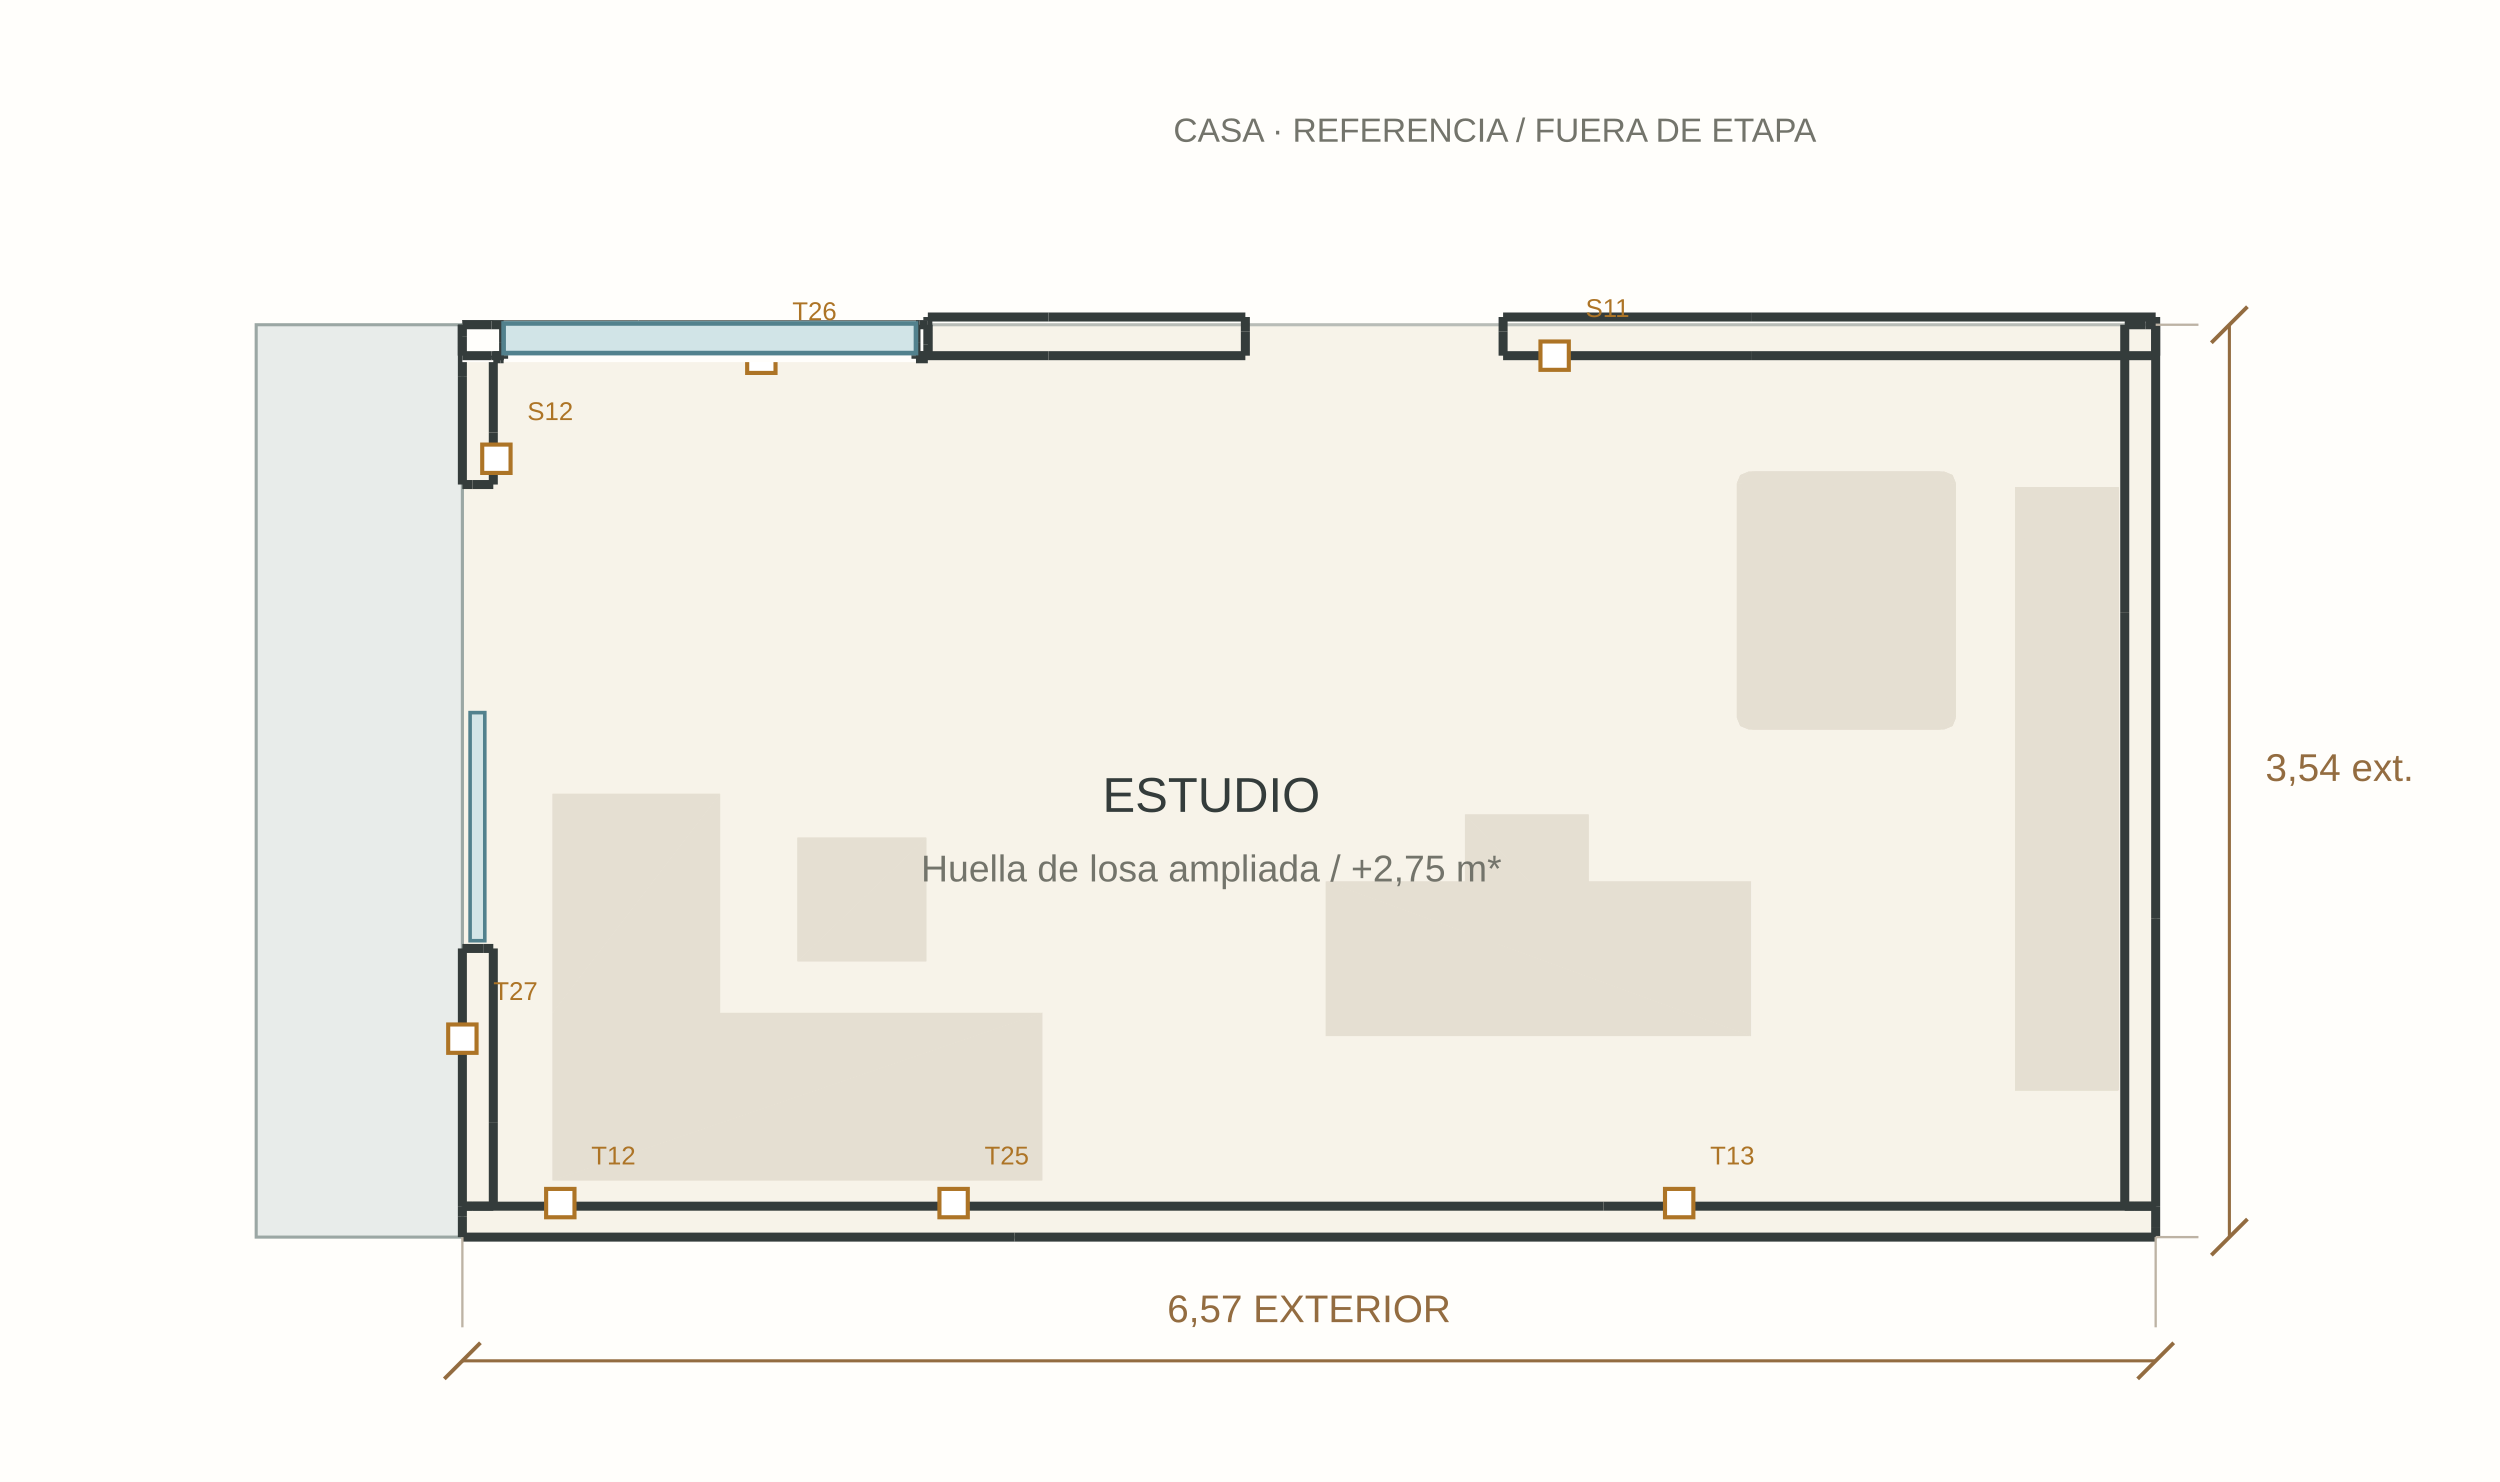
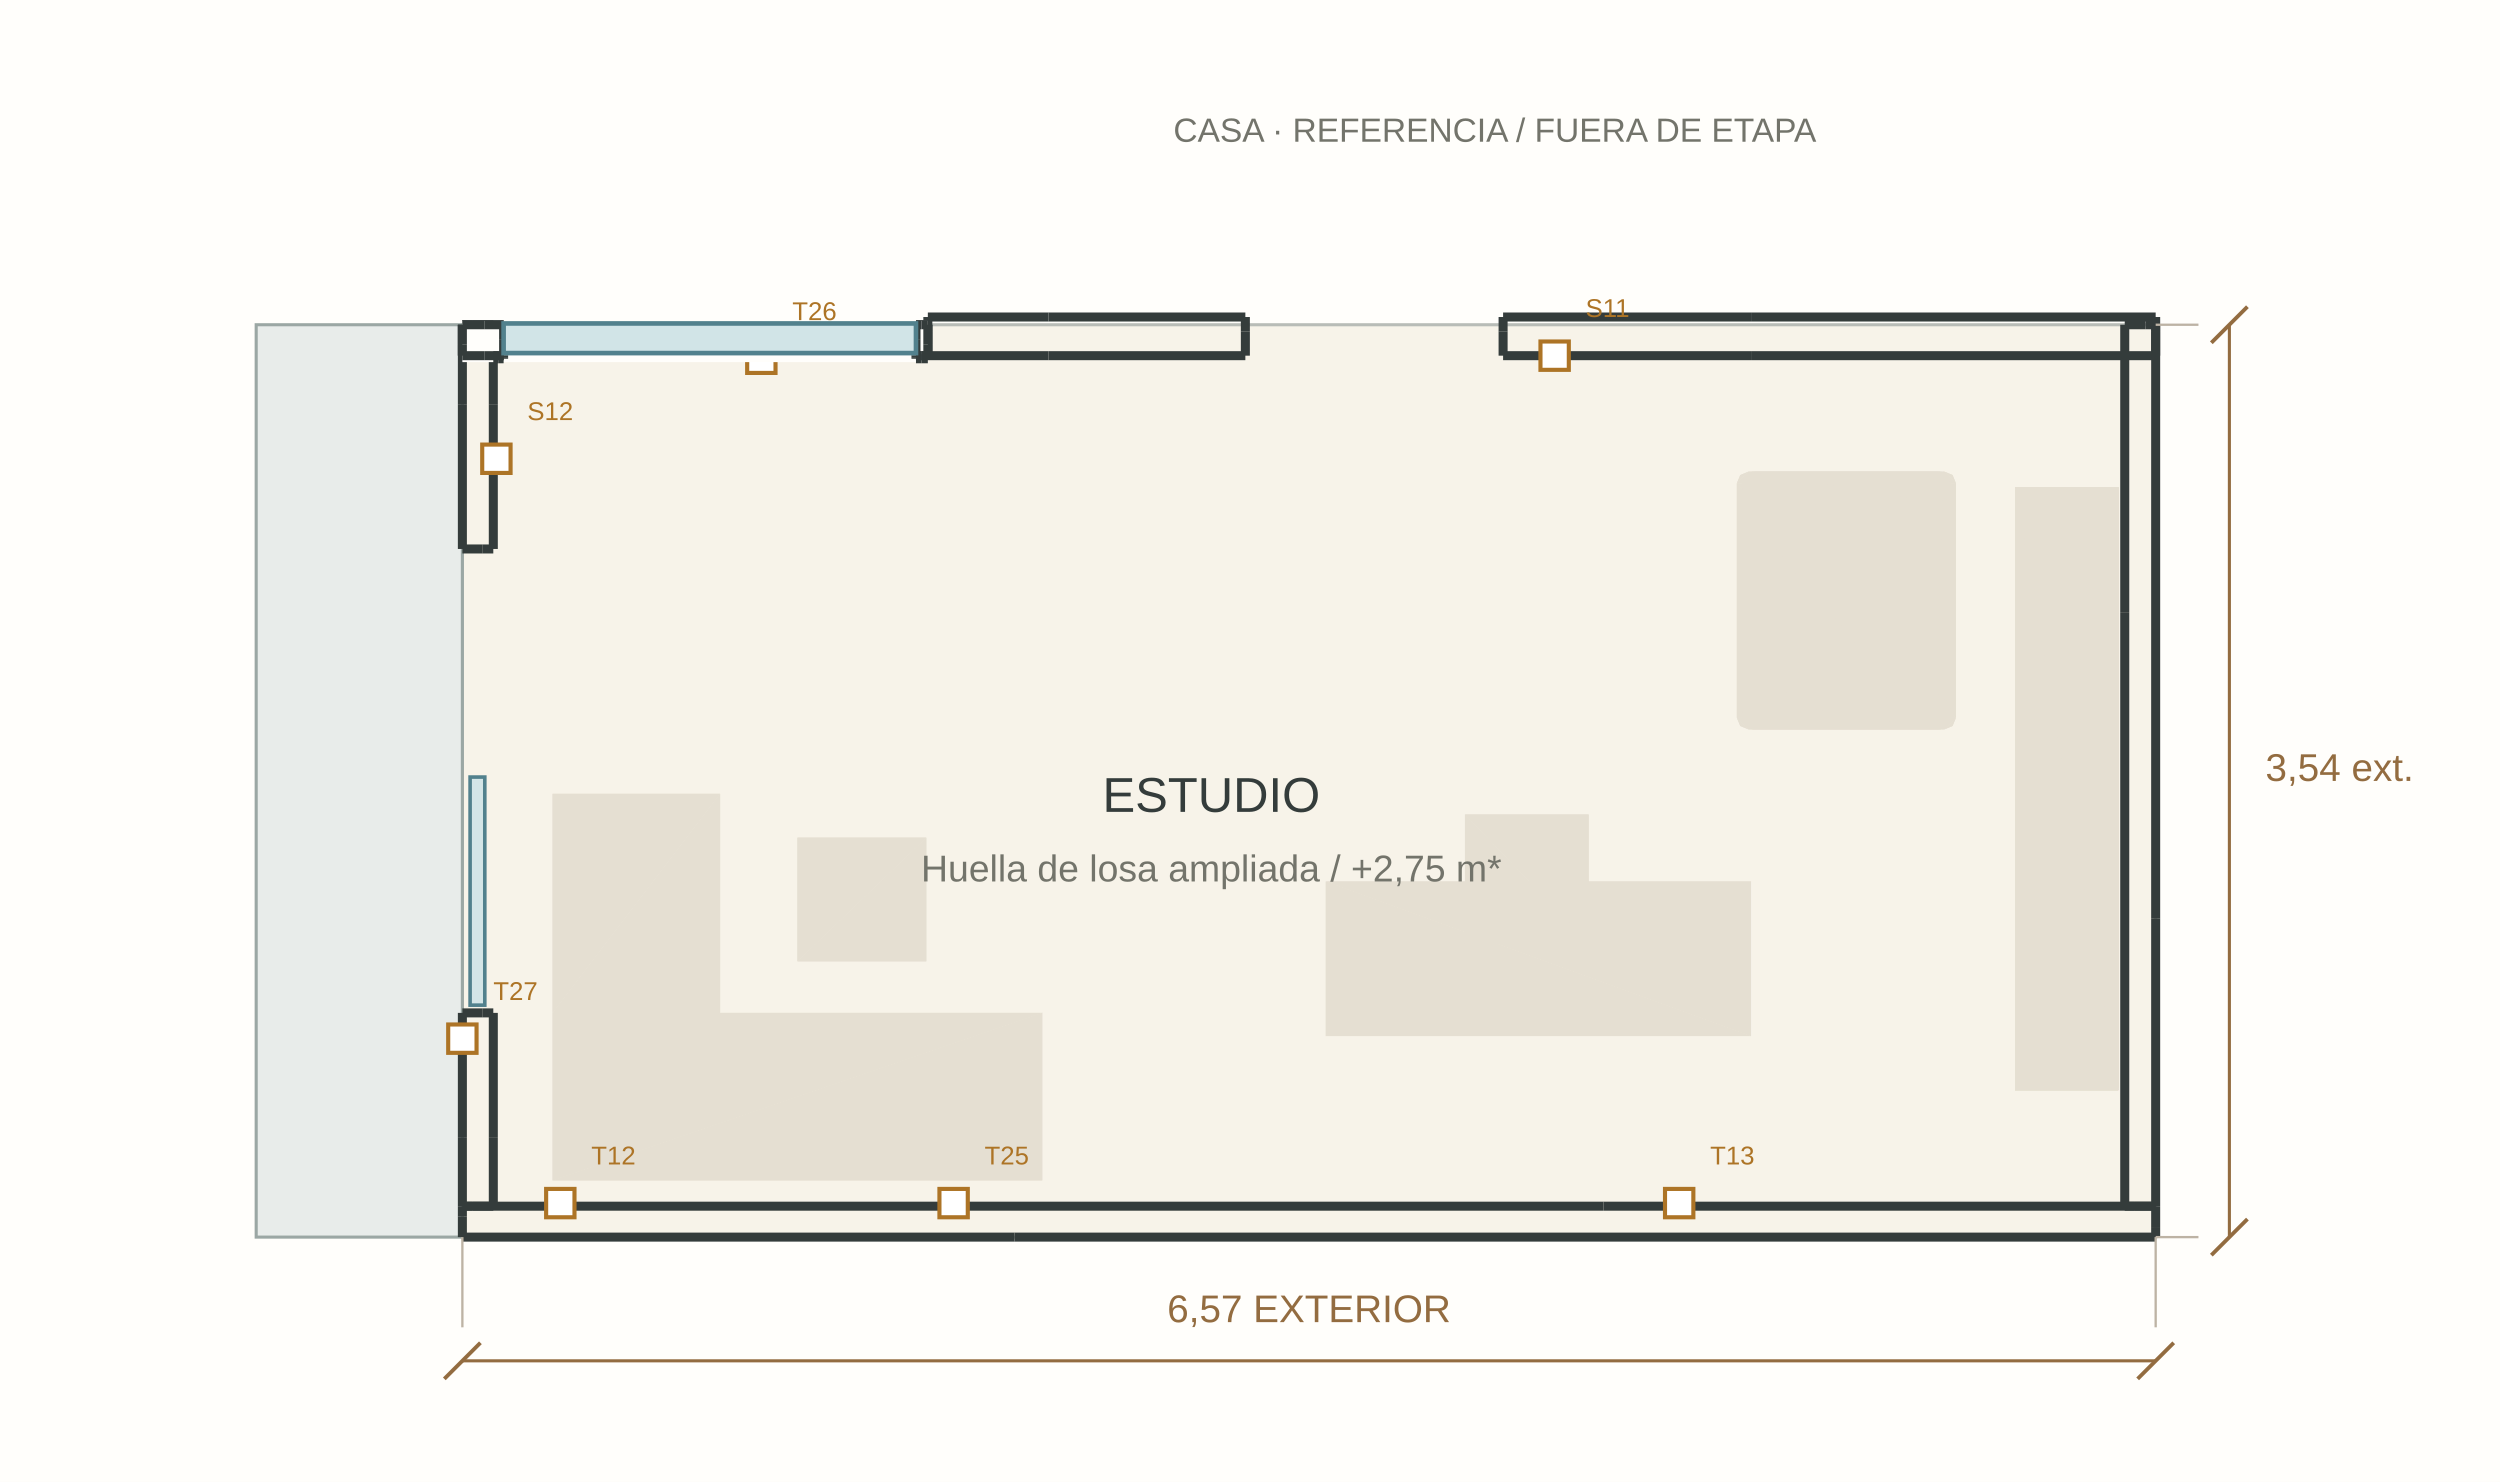
<svg xmlns="http://www.w3.org/2000/svg" viewBox="0 0 776.0 460.0" role="img" aria-label="Estudio y balcón · Tomacorrientes y equipos">
  <rect width="100%" height="100%" fill="#fffefb" />
  <polygon points="143.52,384.0 669.12,384.0 669.12,100.8 143.52,100.8" fill="#f7f3e9" stroke="#b8bcb7" stroke-width="0.96" />
  <polygon points="79.52,384.0 143.52,384.0 143.52,100.8 79.52,100.8" fill="#e8ecea" stroke="#9ba7a4" stroke-width="0.96" />
  <polyline points="288.0,110.4 288.0,102.96" fill="none" stroke="#343c3b" stroke-width="2.8" />
  <polyline points="288.0,102.96 288.0,98.4" fill="none" stroke="#343c3b" stroke-width="2.8" />
  <polyline points="386.56,110.4 325.453,110.4" fill="none" stroke="#343c3b" stroke-width="2.8" />
  <polyline points="325.453,110.4 288.0,110.4" fill="none" stroke="#343c3b" stroke-width="2.8" />
  <polyline points="386.56,98.4 325.453,98.4" fill="none" stroke="#343c3b" stroke-width="2.8" />
  <polyline points="325.453,98.4 288.0,98.4" fill="none" stroke="#343c3b" stroke-width="2.8" />
  <polyline points="386.56,110.4 386.56,102.96" fill="none" stroke="#343c3b" stroke-width="2.8" />
  <polyline points="386.56,102.96 386.56,98.4" fill="none" stroke="#343c3b" stroke-width="2.8" />
  <polyline points="669.12,110.4 543.533,110.4" fill="none" stroke="#343c3b" stroke-width="2.8" />
  <polyline points="543.533,110.4 466.56,110.4" fill="none" stroke="#343c3b" stroke-width="2.8" />
  <polyline points="669.12,110.4 669.12,102.96" fill="none" stroke="#343c3b" stroke-width="2.8" />
  <polyline points="669.12,102.96 669.12,98.4" fill="none" stroke="#343c3b" stroke-width="2.8" />
  <polyline points="466.56,110.4 466.56,102.96" fill="none" stroke="#343c3b" stroke-width="2.8" />
  <polyline points="466.56,102.96 466.56,98.4" fill="none" stroke="#343c3b" stroke-width="2.8" />
  <polyline points="669.12,98.4 543.533,98.4" fill="none" stroke="#343c3b" stroke-width="2.8" />
  <polyline points="543.533,98.4 466.56,98.4" fill="none" stroke="#343c3b" stroke-width="2.8" />
  <polyline points="669.12,384.0 314.911,384.0" fill="none" stroke="#343c3b" stroke-width="2.8" />
  <polyline points="314.911,384.0 143.52,384.0" fill="none" stroke="#343c3b" stroke-width="2.8" />
  <polyline points="669.12,374.4 669.12,380.87" fill="none" stroke="#343c3b" stroke-width="2.8" />
  <polyline points="669.12,380.87 669.12,384.0" fill="none" stroke="#343c3b" stroke-width="2.8" />
  <polyline points="143.52,374.4 497.729,374.4" fill="none" stroke="#343c3b" stroke-width="2.8" />
  <polyline points="497.729,374.4 669.12,374.4" fill="none" stroke="#343c3b" stroke-width="2.8" />
  <polyline points="143.52,384.0 143.52,377.53" fill="none" stroke="#343c3b" stroke-width="2.8" />
  <polyline points="143.52,377.53 143.52,374.4" fill="none" stroke="#343c3b" stroke-width="2.8" />
  <polyline points="669.12,374.4 662.65,374.4" fill="none" stroke="#343c3b" stroke-width="2.8" />
  <polyline points="662.65,374.4 659.52,374.4" fill="none" stroke="#343c3b" stroke-width="2.8" />
  <polyline points="669.12,100.8 669.12,285.183" fill="none" stroke="#343c3b" stroke-width="2.8" />
  <polyline points="669.12,285.183 669.12,374.4" fill="none" stroke="#343c3b" stroke-width="2.8" />
  <polyline points="659.52,100.8 665.99,100.8" fill="none" stroke="#343c3b" stroke-width="2.8" />
  <polyline points="665.99,100.8 669.12,100.8" fill="none" stroke="#343c3b" stroke-width="2.8" />
  <polyline points="659.52,374.4 659.52,190.017" fill="none" stroke="#343c3b" stroke-width="2.8" />
  <polyline points="659.52,190.017 659.52,100.8" fill="none" stroke="#343c3b" stroke-width="2.8" />
+   <polyline points="143.52,170.4 143.52,125.657" fill="none" stroke="#343c3b" stroke-width="2.8" />
+   <polyline points="143.52,125.657 143.52,100.8" fill="none" stroke="#343c3b" stroke-width="2.8" />
+   <polyline points="143.52,352.971 143.52,314.4" fill="none" stroke="#343c3b" stroke-width="2.8" />
+   <polyline points="143.52,374.4 143.52,352.971" fill="none" stroke="#343c3b" stroke-width="2.8" />
+   <polyline points="153.12,100.8 146.65,100.8" fill="none" stroke="#343c3b" stroke-width="2.8" />
+   <polyline points="146.65,100.8 143.52,100.8" fill="none" stroke="#343c3b" stroke-width="2.8" />
+   <polyline points="149.691,170.4 143.52,170.4" fill="none" stroke="#343c3b" stroke-width="2.8" />
+   <polyline points="153.12,170.4 149.691,170.4" fill="none" stroke="#343c3b" stroke-width="2.8" />
+   <polyline points="149.691,314.4 143.52,314.4" fill="none" stroke="#343c3b" stroke-width="2.8" />
+   <polyline points="153.12,314.4 149.691,314.4" fill="none" stroke="#343c3b" stroke-width="2.8" />
  <polyline points="153.12,374.4 146.65,374.4" fill="none" stroke="#343c3b" stroke-width="2.8" />
  <polyline points="146.65,374.4 143.52,374.4" fill="none" stroke="#343c3b" stroke-width="2.8" />
-   <polyline points="153.12,294.4 153.12,348.313" fill="none" stroke="#343c3b" stroke-width="2.8" />
-   <polyline points="153.12,348.313 153.12,374.4" fill="none" stroke="#343c3b" stroke-width="2.8" />
-   <polyline points="143.52,294.4 149.99,294.4" fill="none" stroke="#343c3b" stroke-width="2.8" />
-   <polyline points="149.99,294.4 153.12,294.4" fill="none" stroke="#343c3b" stroke-width="2.8" />
-   <polyline points="143.52,374.4 143.52,320.487" fill="none" stroke="#343c3b" stroke-width="2.8" />
-   <polyline points="143.52,320.487 143.52,294.4" fill="none" stroke="#343c3b" stroke-width="2.8" />
-   <polyline points="153.12,150.4 146.65,150.4" fill="none" stroke="#343c3b" stroke-width="2.8" />
-   <polyline points="146.65,150.4 143.52,150.4" fill="none" stroke="#343c3b" stroke-width="2.8" />
-   <polyline points="153.12,100.8 153.12,134.226" fill="none" stroke="#343c3b" stroke-width="2.8" />
-   <polyline points="153.12,134.226 153.12,150.4" fill="none" stroke="#343c3b" stroke-width="2.8" />
-   <polyline points="143.52,100.8 149.99,100.8" fill="none" stroke="#343c3b" stroke-width="2.8" />
-   <polyline points="149.99,100.8 153.12,100.8" fill="none" stroke="#343c3b" stroke-width="2.8" />
-   <polyline points="143.52,150.4 143.52,116.974" fill="none" stroke="#343c3b" stroke-width="2.8" />
-   <polyline points="143.52,116.974 143.52,100.8" fill="none" stroke="#343c3b" stroke-width="2.8" />
+   <polyline points="153.12,170.4 153.12,125.657" fill="none" stroke="#343c3b" stroke-width="2.8" />
+   <polyline points="153.12,125.657 153.12,100.8" fill="none" stroke="#343c3b" stroke-width="2.8" />
+   <polyline points="153.12,352.971 153.12,314.4" fill="none" stroke="#343c3b" stroke-width="2.8" />
+   <polyline points="153.12,374.4 153.12,352.971" fill="none" stroke="#343c3b" stroke-width="2.8" />
+   <polyline points="143.52,110.4 143.52,103.93" fill="none" stroke="#343c3b" stroke-width="2.8" />
+   <polyline points="143.52,103.93 143.52,100.8" fill="none" stroke="#343c3b" stroke-width="2.8" />
+   <polyline points="155.92,110.4 156.32,110.4" fill="none" stroke="#343c3b" stroke-width="2.8" />
+   <polyline points="155.92,110.4 143.52,110.4" fill="none" stroke="#343c3b" stroke-width="2.8" />
+   <polyline points="288.0,110.4 284.435,110.4" fill="none" stroke="#343c3b" stroke-width="2.8" />
+   <polyline points="284.435,110.4 284.32,110.4" fill="none" stroke="#343c3b" stroke-width="2.8" />
+   <polyline points="156.32,100.8 155.92,100.8" fill="none" stroke="#343c3b" stroke-width="2.8" />
+   <polyline points="155.92,100.8 143.52,100.8" fill="none" stroke="#343c3b" stroke-width="2.8" />
+   <polyline points="288.0,100.8 284.435,100.8" fill="none" stroke="#343c3b" stroke-width="2.8" />
+   <polyline points="284.435,100.8 284.32,100.8" fill="none" stroke="#343c3b" stroke-width="2.8" />
  <polyline points="288.0,110.4 288.0,103.93" fill="none" stroke="#343c3b" stroke-width="2.8" />
  <polyline points="288.0,103.93 288.0,100.8" fill="none" stroke="#343c3b" stroke-width="2.8" />
-   <polyline points="152.247,110.4 143.52,110.4" fill="none" stroke="#343c3b" stroke-width="2.8" />
-   <polyline points="285.491,110.4 198.218,110.4" fill="none" stroke="#343c3b" stroke-width="2.8" />
-   <polyline points="198.218,110.4 152.247,110.4" fill="none" stroke="#343c3b" stroke-width="2.8" />
-   <polyline points="288.0,110.4 286.585,110.4" fill="none" stroke="#343c3b" stroke-width="2.8" />
-   <polyline points="286.585,110.4 285.491,110.4" fill="none" stroke="#343c3b" stroke-width="2.8" />
-   <polyline points="143.52,110.4 143.52,107.27" fill="none" stroke="#343c3b" stroke-width="2.8" />
-   <polyline points="143.52,107.27 143.52,100.8" fill="none" stroke="#343c3b" stroke-width="2.8" />
-   <polyline points="152.247,100.8 198.218,100.8" fill="none" stroke="#343c3b" stroke-width="2.8" />
-   <polyline points="152.247,100.8 143.52,100.8" fill="none" stroke="#343c3b" stroke-width="2.8" />
-   <polyline points="285.491,100.8 198.218,100.8" fill="none" stroke="#343c3b" stroke-width="2.8" />
-   <polyline points="288.0,100.8 285.491,100.8" fill="none" stroke="#343c3b" stroke-width="2.8" />
+   <polyline points="284.32,110.057 284.32,100.8" fill="none" stroke="#343c3b" stroke-width="2.8" />
+   <polyline points="284.32,110.4 284.32,110.057" fill="none" stroke="#343c3b" stroke-width="2.8" />
+   <polyline points="156.32,110.057 156.32,100.8" fill="none" stroke="#343c3b" stroke-width="2.8" />
+   <polyline points="156.32,110.4 156.32,110.057" fill="none" stroke="#343c3b" stroke-width="2.8" />
  <polygon points="171.52,366.4 323.52,314.4 323.52,366.4" fill="#e5dfd2" stroke="none" stroke-width="0.64" data-plan-furniture="true" />
  <polygon points="171.52,366.4 171.52,314.4 323.52,314.4" fill="#e5dfd2" stroke="none" stroke-width="0.64" data-plan-furniture="true" />
  <polygon points="171.52,366.4 323.52,366.4 323.52,314.4" fill="#e5dfd2" stroke="none" stroke-width="0.64" data-plan-furniture="true" />
  <polygon points="171.52,366.4 323.52,314.4 171.52,314.4" fill="#e5dfd2" stroke="none" stroke-width="0.64" data-plan-furniture="true" />
  <polygon points="171.52,314.4 223.52,246.4 223.52,314.4" fill="#e5dfd2" stroke="none" stroke-width="0.64" data-plan-furniture="true" />
  <polygon points="171.52,314.4 171.52,246.4 223.52,246.4" fill="#e5dfd2" stroke="none" stroke-width="0.64" data-plan-furniture="true" />
  <polygon points="171.52,314.4 223.52,314.4 223.52,246.4" fill="#e5dfd2" stroke="none" stroke-width="0.64" data-plan-furniture="true" />
  <polygon points="171.52,314.4 223.52,246.4 171.52,246.4" fill="#e5dfd2" stroke="none" stroke-width="0.64" data-plan-furniture="true" />
  <polygon points="411.52,273.6 543.52,321.6 411.52,321.6" fill="#e5dfd2" stroke="none" stroke-width="0.64" data-plan-furniture="true" />
  <polygon points="411.52,273.6 543.52,273.6 543.52,321.6" fill="#e5dfd2" stroke="none" stroke-width="0.64" data-plan-furniture="true" />
  <polygon points="411.52,273.6 411.52,321.6 543.52,321.6" fill="#e5dfd2" stroke="none" stroke-width="0.64" data-plan-furniture="true" />
  <polygon points="411.52,273.6 543.52,321.6 543.52,273.6" fill="#e5dfd2" stroke="none" stroke-width="0.64" data-plan-furniture="true" />
  <polygon points="542.728,146.392 539.12,150.0 540.176,147.456" fill="#e5dfd2" stroke="none" stroke-width="0.64" data-plan-furniture="true" />
  <polygon points="542.728,146.392 603.528,146.392 539.12,150.0" fill="#e5dfd2" stroke="none" stroke-width="0.64" data-plan-furniture="true" />
  <polygon points="606.072,147.448 607.128,150.0 603.528,146.392" fill="#e5dfd2" stroke="none" stroke-width="0.64" data-plan-furniture="true" />
  <polygon points="603.528,146.392 607.128,150.0 539.12,150.0" fill="#e5dfd2" stroke="none" stroke-width="0.64" data-plan-furniture="true" />
  <polygon points="539.12,222.8 542.728,226.408 540.176,225.352" fill="#e5dfd2" stroke="none" stroke-width="0.64" data-plan-furniture="true" />
  <polygon points="539.12,150.0 607.128,222.8 539.12,222.8" fill="#e5dfd2" stroke="none" stroke-width="0.64" data-plan-furniture="true" />
  <polygon points="607.128,150.0 607.128,222.8 539.12,150.0" fill="#e5dfd2" stroke="none" stroke-width="0.64" data-plan-furniture="true" />
  <polygon points="539.12,222.8 603.528,226.408 542.728,226.408" fill="#e5dfd2" stroke="none" stroke-width="0.64" data-plan-furniture="true" />
  <polygon points="607.128,222.8 603.528,226.408 539.12,222.8" fill="#e5dfd2" stroke="none" stroke-width="0.64" data-plan-furniture="true" />
  <polygon points="607.128,222.8 606.072,225.344 603.528,226.408" fill="#e5dfd2" stroke="none" stroke-width="0.64" data-plan-furniture="true" />
  <polygon points="539.12,150.0 542.728,146.392 540.176,147.456" fill="#e5dfd2" stroke="none" stroke-width="0.64" data-plan-furniture="true" />
  <polygon points="603.528,146.392 542.728,146.392 539.12,150.0" fill="#e5dfd2" stroke="none" stroke-width="0.64" data-plan-furniture="true" />
  <polygon points="607.128,150.0 606.072,147.448 603.528,146.392" fill="#e5dfd2" stroke="none" stroke-width="0.64" data-plan-furniture="true" />
  <polygon points="607.128,150.0 603.528,146.392 539.12,150.0" fill="#e5dfd2" stroke="none" stroke-width="0.64" data-plan-furniture="true" />
  <polygon points="542.728,226.408 539.12,222.8 540.176,225.352" fill="#e5dfd2" stroke="none" stroke-width="0.64" data-plan-furniture="true" />
  <polygon points="607.128,222.8 539.12,150.0 539.12,222.8" fill="#e5dfd2" stroke="none" stroke-width="0.64" data-plan-furniture="true" />
  <polygon points="607.128,222.8 607.128,150.0 539.12,150.0" fill="#e5dfd2" stroke="none" stroke-width="0.64" data-plan-furniture="true" />
  <polygon points="603.528,226.408 539.12,222.8 542.728,226.408" fill="#e5dfd2" stroke="none" stroke-width="0.64" data-plan-furniture="true" />
  <polygon points="603.528,226.408 607.128,222.8 539.12,222.8" fill="#e5dfd2" stroke="none" stroke-width="0.64" data-plan-furniture="true" />
  <polygon points="606.072,225.344 607.128,222.8 603.528,226.408" fill="#e5dfd2" stroke="none" stroke-width="0.64" data-plan-furniture="true" />
  <polygon points="542.184,156.264 544.72,155.2 541.128,158.8" fill="#e5dfd2" stroke="none" stroke-width="0.64" data-plan-furniture="true" />
  <polygon points="587.264,156.248 588.328,158.8 584.728,155.2" fill="#e5dfd2" stroke="none" stroke-width="0.64" data-plan-furniture="true" />
  <polygon points="584.728,155.2 588.328,158.8 544.72,155.2" fill="#e5dfd2" stroke="none" stroke-width="0.64" data-plan-furniture="true" />
  <polygon points="544.72,155.2 588.328,158.8 541.128,158.8" fill="#e5dfd2" stroke="none" stroke-width="0.64" data-plan-furniture="true" />
  <polygon points="541.128,214.0 544.72,217.6 542.184,216.536" fill="#e5dfd2" stroke="none" stroke-width="0.64" data-plan-furniture="true" />
  <polygon points="541.128,158.8 588.328,214.0 541.128,214.0" fill="#e5dfd2" stroke="none" stroke-width="0.64" data-plan-furniture="true" />
  <polygon points="588.328,158.8 588.328,214.0 541.128,158.8" fill="#e5dfd2" stroke="none" stroke-width="0.64" data-plan-furniture="true" />
  <polygon points="541.128,214.0 584.728,217.6 544.72,217.6" fill="#e5dfd2" stroke="none" stroke-width="0.64" data-plan-furniture="true" />
  <polygon points="588.328,214.0 584.728,217.6 541.128,214.0" fill="#e5dfd2" stroke="none" stroke-width="0.64" data-plan-furniture="true" />
  <polygon points="588.328,214.0 587.272,216.544 584.728,217.6" fill="#e5dfd2" stroke="none" stroke-width="0.64" data-plan-furniture="true" />
  <polygon points="544.72,155.2 542.184,156.264 541.128,158.8" fill="#e5dfd2" stroke="none" stroke-width="0.64" data-plan-furniture="true" />
  <polygon points="588.328,158.8 587.264,156.248 584.728,155.2" fill="#e5dfd2" stroke="none" stroke-width="0.64" data-plan-furniture="true" />
  <polygon points="588.328,158.8 584.728,155.2 544.72,155.2" fill="#e5dfd2" stroke="none" stroke-width="0.64" data-plan-furniture="true" />
  <polygon points="588.328,158.8 544.72,155.2 541.128,158.8" fill="#e5dfd2" stroke="none" stroke-width="0.64" data-plan-furniture="true" />
  <polygon points="544.72,217.6 541.128,214.0 542.184,216.536" fill="#e5dfd2" stroke="none" stroke-width="0.64" data-plan-furniture="true" />
  <polygon points="588.328,214.0 541.128,158.8 541.128,214.0" fill="#e5dfd2" stroke="none" stroke-width="0.64" data-plan-furniture="true" />
  <polygon points="588.328,214.0 588.328,158.8 541.128,158.8" fill="#e5dfd2" stroke="none" stroke-width="0.64" data-plan-furniture="true" />
  <polygon points="584.728,217.6 541.128,214.0 544.72,217.6" fill="#e5dfd2" stroke="none" stroke-width="0.64" data-plan-furniture="true" />
  <polygon points="584.728,217.6 588.328,214.0 541.128,214.0" fill="#e5dfd2" stroke="none" stroke-width="0.64" data-plan-furniture="true" />
  <polygon points="587.272,216.544 588.328,214.0 584.728,217.6" fill="#e5dfd2" stroke="none" stroke-width="0.64" data-plan-furniture="true" />
  <polygon points="588.184,155.456 590.72,154.408 587.128,158.0" fill="#e5dfd2" stroke="none" stroke-width="0.64" data-plan-furniture="true" />
  <polygon points="590.72,154.408 601.92,154.4 587.128,158.0" fill="#e5dfd2" stroke="none" stroke-width="0.64" data-plan-furniture="true" />
  <polygon points="604.472,155.448 605.528,158.0 601.92,154.4" fill="#e5dfd2" stroke="none" stroke-width="0.64" data-plan-furniture="true" />
  <polygon points="601.92,154.4 605.528,158.0 587.128,158.0" fill="#e5dfd2" stroke="none" stroke-width="0.64" data-plan-furniture="true" />
  <polygon points="605.528,158.0 587.128,214.8 587.128,158.0" fill="#e5dfd2" stroke="none" stroke-width="0.64" data-plan-furniture="true" />
  <polygon points="587.128,214.8 590.72,218.4 588.184,217.344" fill="#e5dfd2" stroke="none" stroke-width="0.64" data-plan-furniture="true" />
  <polygon points="590.72,218.4 605.528,214.8 601.92,218.392" fill="#e5dfd2" stroke="none" stroke-width="0.64" data-plan-furniture="true" />
  <polygon points="605.528,158.0 605.528,214.8 587.128,214.8" fill="#e5dfd2" stroke="none" stroke-width="0.64" data-plan-furniture="true" />
  <polygon points="587.128,214.8 605.528,214.8 590.72,218.4" fill="#e5dfd2" stroke="none" stroke-width="0.64" data-plan-furniture="true" />
  <polygon points="605.528,214.8 604.472,217.352 601.92,218.392" fill="#e5dfd2" stroke="none" stroke-width="0.64" data-plan-furniture="true" />
  <polygon points="590.72,154.408 588.184,155.456 587.128,158.0" fill="#e5dfd2" stroke="none" stroke-width="0.64" data-plan-furniture="true" />
  <polygon points="601.92,154.4 590.72,154.408 587.128,158.0" fill="#e5dfd2" stroke="none" stroke-width="0.64" data-plan-furniture="true" />
  <polygon points="605.528,158.0 604.472,155.448 601.92,154.4" fill="#e5dfd2" stroke="none" stroke-width="0.64" data-plan-furniture="true" />
  <polygon points="605.528,158.0 601.92,154.4 587.128,158.0" fill="#e5dfd2" stroke="none" stroke-width="0.64" data-plan-furniture="true" />
  <polygon points="587.128,214.8 605.528,158.0 587.128,158.0" fill="#e5dfd2" stroke="none" stroke-width="0.64" data-plan-furniture="true" />
  <polygon points="590.72,218.4 587.128,214.8 588.184,217.344" fill="#e5dfd2" stroke="none" stroke-width="0.64" data-plan-furniture="true" />
  <polygon points="605.528,214.8 590.72,218.4 601.92,218.392" fill="#e5dfd2" stroke="none" stroke-width="0.64" data-plan-furniture="true" />
  <polygon points="605.528,214.8 605.528,158.0 587.128,214.8" fill="#e5dfd2" stroke="none" stroke-width="0.64" data-plan-furniture="true" />
  <polygon points="605.528,214.8 587.128,214.8 590.72,218.4" fill="#e5dfd2" stroke="none" stroke-width="0.64" data-plan-furniture="true" />
  <polygon points="604.472,217.352 605.528,214.8 601.92,218.392" fill="#e5dfd2" stroke="none" stroke-width="0.64" data-plan-furniture="true" />
  <polygon points="543.928,146.4 540.728,149.6 541.664,147.336" fill="#e5dfd2" stroke="none" stroke-width="0.64" data-plan-furniture="true" />
  <polygon points="543.928,146.4 540.72,152.808 540.728,149.6" fill="#e5dfd2" stroke="none" stroke-width="0.64" data-plan-furniture="true" />
  <polygon points="540.72,152.808 543.928,156.0 541.664,155.064" fill="#e5dfd2" stroke="none" stroke-width="0.64" data-plan-furniture="true" />
  <polygon points="543.928,146.4 543.928,156.0 540.72,152.808" fill="#e5dfd2" stroke="none" stroke-width="0.64" data-plan-furniture="true" />
  <polygon points="604.592,147.336 605.52,149.6 602.32,146.4" fill="#e5dfd2" stroke="none" stroke-width="0.64" data-plan-furniture="true" />
  <polygon points="602.32,146.4 602.328,156.0 543.928,146.4" fill="#e5dfd2" stroke="none" stroke-width="0.64" data-plan-furniture="true" />
  <polygon points="543.928,146.4 602.328,156.0 543.928,156.0" fill="#e5dfd2" stroke="none" stroke-width="0.64" data-plan-furniture="true" />
  <polygon points="605.52,149.6 605.536,152.8 602.32,146.4" fill="#e5dfd2" stroke="none" stroke-width="0.64" data-plan-furniture="true" />
  <polygon points="602.32,146.4 605.536,152.8 602.328,156.0" fill="#e5dfd2" stroke="none" stroke-width="0.64" data-plan-furniture="true" />
  <polygon points="605.536,152.8 604.592,155.064 602.328,156.0" fill="#e5dfd2" stroke="none" stroke-width="0.64" data-plan-furniture="true" />
  <polygon points="540.728,149.6 543.928,146.4 541.664,147.336" fill="#e5dfd2" stroke="none" stroke-width="0.64" data-plan-furniture="true" />
  <polygon points="540.72,152.808 543.928,146.4 540.728,149.6" fill="#e5dfd2" stroke="none" stroke-width="0.64" data-plan-furniture="true" />
  <polygon points="543.928,156.0 540.72,152.808 541.664,155.064" fill="#e5dfd2" stroke="none" stroke-width="0.64" data-plan-furniture="true" />
  <polygon points="543.928,156.0 543.928,146.4 540.72,152.808" fill="#e5dfd2" stroke="none" stroke-width="0.64" data-plan-furniture="true" />
  <polygon points="605.52,149.6 604.592,147.336 602.32,146.4" fill="#e5dfd2" stroke="none" stroke-width="0.64" data-plan-furniture="true" />
  <polygon points="602.328,156.0 602.32,146.4 543.928,146.4" fill="#e5dfd2" stroke="none" stroke-width="0.64" data-plan-furniture="true" />
  <polygon points="602.328,156.0 543.928,146.4 543.928,156.0" fill="#e5dfd2" stroke="none" stroke-width="0.64" data-plan-furniture="true" />
  <polygon points="605.536,152.8 605.52,149.6 602.32,146.4" fill="#e5dfd2" stroke="none" stroke-width="0.64" data-plan-furniture="true" />
  <polygon points="605.536,152.8 602.32,146.4 602.328,156.0" fill="#e5dfd2" stroke="none" stroke-width="0.64" data-plan-furniture="true" />
  <polygon points="604.592,155.064 605.536,152.8 602.328,156.0" fill="#e5dfd2" stroke="none" stroke-width="0.64" data-plan-furniture="true" />
  <polygon points="543.928,216.8 540.72,220.0 541.664,217.736" fill="#e5dfd2" stroke="none" stroke-width="0.64" data-plan-furniture="true" />
  <polygon points="540.728,223.2 543.928,226.4 541.664,225.464" fill="#e5dfd2" stroke="none" stroke-width="0.64" data-plan-furniture="true" />
  <polygon points="540.72,220.0 543.928,226.4 540.728,223.2" fill="#e5dfd2" stroke="none" stroke-width="0.64" data-plan-furniture="true" />
  <polygon points="543.928,216.8 543.928,226.4 540.72,220.0" fill="#e5dfd2" stroke="none" stroke-width="0.64" data-plan-furniture="true" />
  <polygon points="604.592,217.736 605.528,219.992 602.328,216.8" fill="#e5dfd2" stroke="none" stroke-width="0.64" data-plan-furniture="true" />
  <polygon points="602.328,216.8 602.32,226.4 543.928,216.8" fill="#e5dfd2" stroke="none" stroke-width="0.64" data-plan-furniture="true" />
  <polygon points="543.928,216.8 602.32,226.4 543.928,226.4" fill="#e5dfd2" stroke="none" stroke-width="0.64" data-plan-furniture="true" />
  <polygon points="605.528,219.992 602.32,226.4 602.328,216.8" fill="#e5dfd2" stroke="none" stroke-width="0.64" data-plan-furniture="true" />
  <polygon points="605.528,219.992 605.52,223.2 602.32,226.4" fill="#e5dfd2" stroke="none" stroke-width="0.64" data-plan-furniture="true" />
  <polygon points="605.52,223.2 604.592,225.464 602.32,226.4" fill="#e5dfd2" stroke="none" stroke-width="0.64" data-plan-furniture="true" />
  <polygon points="540.72,220.0 543.928,216.8 541.664,217.736" fill="#e5dfd2" stroke="none" stroke-width="0.64" data-plan-furniture="true" />
  <polygon points="543.928,226.4 540.728,223.2 541.664,225.464" fill="#e5dfd2" stroke="none" stroke-width="0.64" data-plan-furniture="true" />
  <polygon points="543.928,226.4 540.72,220.0 540.728,223.2" fill="#e5dfd2" stroke="none" stroke-width="0.64" data-plan-furniture="true" />
  <polygon points="543.928,226.4 543.928,216.8 540.72,220.0" fill="#e5dfd2" stroke="none" stroke-width="0.64" data-plan-furniture="true" />
  <polygon points="605.528,219.992 604.592,217.736 602.328,216.8" fill="#e5dfd2" stroke="none" stroke-width="0.64" data-plan-furniture="true" />
  <polygon points="602.32,226.4 602.328,216.8 543.928,216.8" fill="#e5dfd2" stroke="none" stroke-width="0.64" data-plan-furniture="true" />
  <polygon points="602.32,226.4 543.928,216.8 543.928,226.4" fill="#e5dfd2" stroke="none" stroke-width="0.64" data-plan-furniture="true" />
  <polygon points="602.32,226.4 605.528,219.992 602.328,216.8" fill="#e5dfd2" stroke="none" stroke-width="0.64" data-plan-furniture="true" />
  <polygon points="605.52,223.2 605.528,219.992 602.32,226.4" fill="#e5dfd2" stroke="none" stroke-width="0.64" data-plan-furniture="true" />
  <polygon points="604.592,225.464 605.52,223.2 602.32,226.4" fill="#e5dfd2" stroke="none" stroke-width="0.64" data-plan-furniture="true" />
  <polygon points="247.52,298.4 287.52,260.0 287.52,298.4" fill="#e5dfd2" stroke="none" stroke-width="0.64" data-plan-furniture="true" />
  <polygon points="247.52,298.4 247.52,260.0 287.52,260.0" fill="#e5dfd2" stroke="none" stroke-width="0.64" data-plan-furniture="true" />
  <polygon points="247.52,298.4 287.52,298.4 287.52,260.0" fill="#e5dfd2" stroke="none" stroke-width="0.64" data-plan-furniture="true" />
  <polygon points="247.52,298.4 287.52,260.0 247.52,260.0" fill="#e5dfd2" stroke="none" stroke-width="0.64" data-plan-furniture="true" />
  <polygon points="454.72,252.8 493.12,292.8 454.72,292.8" fill="#e5dfd2" stroke="none" stroke-width="0.64" data-plan-furniture="true" />
  <polygon points="454.72,252.8 493.12,252.8 493.12,292.8" fill="#e5dfd2" stroke="none" stroke-width="0.64" data-plan-furniture="true" />
  <polygon points="454.72,252.8 454.72,292.8 493.12,292.8" fill="#e5dfd2" stroke="none" stroke-width="0.64" data-plan-furniture="true" />
  <polygon points="454.72,252.8 493.12,292.8 493.12,252.8" fill="#e5dfd2" stroke="none" stroke-width="0.64" data-plan-furniture="true" />
  <polygon points="657.52,338.4 625.52,151.2 657.52,151.2" fill="#e5dfd2" stroke="none" stroke-width="0.64" data-plan-furniture="true" />
  <polygon points="657.52,338.4 625.52,338.4 625.52,151.2" fill="#e5dfd2" stroke="none" stroke-width="0.64" data-plan-furniture="true" />
  <polygon points="657.52,338.4 657.52,151.2 625.52,151.2" fill="#e5dfd2" stroke="none" stroke-width="0.64" data-plan-furniture="true" />
  <polygon points="657.52,338.4 625.52,151.2 625.52,338.4" fill="#e5dfd2" stroke="none" stroke-width="0.64" data-plan-furniture="true" />
  <polygon points="657.52,338.4 625.52,151.2 657.52,151.2" fill="#e5dfd2" stroke="none" stroke-width="0.64" data-plan-furniture="true" />
  <polygon points="657.52,338.4 625.52,338.4 625.52,151.2" fill="#e5dfd2" stroke="none" stroke-width="0.64" data-plan-furniture="true" />
  <polygon points="657.52,338.4 657.52,151.2 625.52,151.2" fill="#e5dfd2" stroke="none" stroke-width="0.64" data-plan-furniture="true" />
  <polygon points="657.52,338.4 625.52,151.2 625.52,338.4" fill="#e5dfd2" stroke="none" stroke-width="0.64" data-plan-furniture="true" />
  <polygon points="657.52,338.4 625.52,151.2 657.52,151.2" fill="#e5dfd2" stroke="none" stroke-width="0.64" data-plan-furniture="true" />
  <polygon points="657.52,338.4 625.52,338.4 625.52,151.2" fill="#e5dfd2" stroke="none" stroke-width="0.64" data-plan-furniture="true" />
  <polygon points="657.52,338.4 657.52,151.2 625.52,151.2" fill="#e5dfd2" stroke="none" stroke-width="0.64" data-plan-furniture="true" />
  <polygon points="657.52,338.4 625.52,151.2 625.52,338.4" fill="#e5dfd2" stroke="none" stroke-width="0.64" data-plan-furniture="true" />
  <polygon points="657.52,338.4 625.52,151.2 657.52,151.2" fill="#e5dfd2" stroke="none" stroke-width="0.64" data-plan-furniture="true" />
  <polygon points="657.52,338.4 625.52,338.4 625.52,151.2" fill="#e5dfd2" stroke="none" stroke-width="0.64" data-plan-furniture="true" />
  <polygon points="657.52,338.4 657.52,151.2 625.52,151.2" fill="#e5dfd2" stroke="none" stroke-width="0.64" data-plan-furniture="true" />
  <polygon points="657.52,338.4 625.52,151.2 625.52,338.4" fill="#e5dfd2" stroke="none" stroke-width="0.64" data-plan-furniture="true" />
  <polygon points="657.52,338.4 625.52,151.2 657.52,151.2" fill="#e5dfd2" stroke="none" stroke-width="0.64" data-plan-furniture="true" />
  <polygon points="657.52,338.4 625.52,338.4 625.52,151.2" fill="#e5dfd2" stroke="none" stroke-width="0.64" data-plan-furniture="true" />
  <polygon points="657.52,338.4 657.52,151.2 625.52,151.2" fill="#e5dfd2" stroke="none" stroke-width="0.64" data-plan-furniture="true" />
  <polygon points="657.52,338.4 625.52,151.2 625.52,338.4" fill="#e5dfd2" stroke="none" stroke-width="0.64" data-plan-furniture="true" />
  <polygon points="657.52,338.4 625.52,151.2 657.52,151.2" fill="#e5dfd2" stroke="none" stroke-width="0.64" data-plan-furniture="true" />
  <polygon points="657.52,338.4 625.52,338.4 625.52,151.2" fill="#e5dfd2" stroke="none" stroke-width="0.64" data-plan-furniture="true" />
  <polygon points="657.52,338.4 657.52,151.2 625.52,151.2" fill="#e5dfd2" stroke="none" stroke-width="0.64" data-plan-furniture="true" />
  <polygon points="657.52,338.4 625.52,151.2 625.52,338.4" fill="#e5dfd2" stroke="none" stroke-width="0.64" data-plan-furniture="true" />
-   <polygon points="145.92,292.0 150.48,292.0 150.48,221.2 145.92,221.2" fill="#d4e5e7" stroke="#52818d" stroke-width="1.12" />
+   <polygon points="145.92,312.0 150.48,312.0 150.48,241.2 145.92,241.2" fill="#d4e5e7" stroke="#52818d" stroke-width="1.12" />
  <polygon points="156.32,105.6 284.32,105.6 284.32,104.16 156.32,104.16" fill="#d4e5e7" stroke="#52818d" stroke-width="1.12" />
  <text x="376.0" y="252.0" font-family="Arial,sans-serif" font-size="15.2" fill="#343c3b" text-anchor="middle">ESTUDIO</text>
  <text x="376.0" y="273.6" font-family="Arial,sans-serif" font-size="11.6" fill="#73746b" text-anchor="middle">Huella de losa ampliada / +2,75 m*</text>
  <polyline points="143.52,384.0 143.52,412.0" fill="none" stroke="#bdb3a4" stroke-width="0.72" data-plan-dimensions="true" />
  <polyline points="669.12,384.0 669.12,412.0" fill="none" stroke="#bdb3a4" stroke-width="0.72" data-plan-dimensions="true" />
  <polyline points="143.52,422.4 669.12,422.4" fill="none" stroke="#936c40" stroke-width="0.96" data-plan-dimensions="true" />
  <polyline points="137.92,428.0 149.12,416.8" fill="none" stroke="#936c40" stroke-width="1.2" data-plan-dimensions="true" />
  <polyline points="663.52,428.0 674.72,416.8" fill="none" stroke="#936c40" stroke-width="1.2" data-plan-dimensions="true" />
  <text x="406.32" y="410.4" font-family="Arial,sans-serif" font-size="12.0" fill="#936c40" text-anchor="middle" data-plan-dimensions="true">6,57 EXTERIOR</text>
  <polyline points="669.12,384.0 682.4,384.0" fill="none" stroke="#bdb3a4" stroke-width="0.72" data-plan-dimensions="true" />
  <polyline points="669.12,100.8 682.4,100.8" fill="none" stroke="#bdb3a4" stroke-width="0.72" data-plan-dimensions="true" />
  <polyline points="692.0,384.0 692.0,100.8" fill="none" stroke="#936c40" stroke-width="0.96" data-plan-dimensions="true" />
  <polyline points="686.4,389.6 697.6,378.4" fill="none" stroke="#936c40" stroke-width="1.2" data-plan-dimensions="true" />
  <polyline points="686.4,106.4 697.6,95.2" fill="none" stroke="#936c40" stroke-width="1.2" data-plan-dimensions="true" />
  <text x="703.2" y="242.4" font-family="Arial,sans-serif" font-size="12.0" fill="#936c40" text-anchor="start" data-plan-dimensions="true">3,54 ext.</text>
  <text x="464.0" y="44.0" font-family="Arial,sans-serif" font-size="10.4" fill="#73746b" text-anchor="middle">CASA · REFERENCIA / FUERA DE ETAPA</text>
  <polygon points="169.52,377.84 178.32,377.84 178.32,369.04 169.52,369.04" fill="#ffffff" stroke="#ad7426" stroke-width="1.28" />
  <text x="183.52" y="361.44" font-family="Arial,sans-serif" font-size="8.0" fill="#ad7426" text-anchor="start">T12</text>
  <polygon points="291.6,377.84 300.4,377.84 300.4,369.04 291.6,369.04" fill="#ffffff" stroke="#ad7426" stroke-width="1.28" />
  <text x="305.6" y="361.44" font-family="Arial,sans-serif" font-size="8.0" fill="#ad7426" text-anchor="start">T25</text>
  <polygon points="516.818,377.84 525.618,377.84 525.618,369.04 516.818,369.04" fill="#ffffff" stroke="#ad7426" stroke-width="1.28" />
  <text x="530.818" y="361.44" font-family="Arial,sans-serif" font-size="8.0" fill="#ad7426" text-anchor="start">T13</text>
  <polygon points="231.92,115.76 240.72,115.76 240.72,106.96 231.92,106.96" fill="#ffffff" stroke="#ad7426" stroke-width="1.28" />
  <text x="245.92" y="99.36" font-family="Arial,sans-serif" font-size="8.0" fill="#ad7426" text-anchor="start">T26</text>
  <polygon points="139.12,326.8 147.92,326.8 147.92,318.0 139.12,318.0" fill="#ffffff" stroke="#ad7426" stroke-width="1.28" />
  <text x="153.12" y="310.4" font-family="Arial,sans-serif" font-size="8.0" fill="#ad7426" text-anchor="start">T27</text>
  <polygon points="478.16,114.8 486.96,114.8 486.96,106.0 478.16,106.0" fill="#ffffff" stroke="#ad7426" stroke-width="1.28" />
  <text x="492.16" y="98.4" font-family="Arial,sans-serif" font-size="8.0" fill="#ad7426" text-anchor="start">S11</text>
  <polygon points="149.68,146.8 158.48,146.8 158.48,138.0 149.68,138.0" fill="#ffffff" stroke="#ad7426" stroke-width="1.28" />
  <text x="163.68" y="130.4" font-family="Arial,sans-serif" font-size="8.0" fill="#ad7426" text-anchor="start">S12</text>
  <polygon points="143.52,112.4 288.0,112.4 288.0,99.6 143.52,99.6" fill="#fffefb" stroke="none" stroke-width="0" />
+   <polyline points="143.52,110.4 143.52,106.852" fill="none" stroke="#343c3b" stroke-width="2.8" />
+   <polyline points="143.52,106.852 143.52,100.8" fill="none" stroke="#343c3b" stroke-width="2.8" />
+   <polyline points="150.32,110.4 156.32,110.4" fill="none" stroke="#343c3b" stroke-width="2.8" />
+   <polyline points="150.32,110.4 143.52,110.4" fill="none" stroke="#343c3b" stroke-width="2.8" />
+   <polyline points="288.0,110.4 286.045,110.4" fill="none" stroke="#343c3b" stroke-width="2.8" />
+   <polyline points="286.045,110.4 284.32,110.4" fill="none" stroke="#343c3b" stroke-width="2.8" />
+   <polyline points="156.32,100.8 150.32,100.8" fill="none" stroke="#343c3b" stroke-width="2.8" />
+   <polyline points="150.32,100.8 143.52,100.8" fill="none" stroke="#343c3b" stroke-width="2.8" />
+   <polyline points="288.0,100.8 286.045,100.8" fill="none" stroke="#343c3b" stroke-width="2.8" />
+   <polyline points="286.045,100.8 284.32,100.8" fill="none" stroke="#343c3b" stroke-width="2.8" />
  <polyline points="288.0,110.4 288.0,106.852" fill="none" stroke="#343c3b" stroke-width="2.8" />
  <polyline points="288.0,106.852 288.0,100.8" fill="none" stroke="#343c3b" stroke-width="2.8" />
-   <polyline points="156.32,110.4 152.587,110.4" fill="none" stroke="#343c3b" stroke-width="2.8" />
-   <polyline points="152.587,110.4 143.52,110.4" fill="none" stroke="#343c3b" stroke-width="2.8" />
-   <polyline points="288.0,110.4 285.264,110.4" fill="none" stroke="#343c3b" stroke-width="2.8" />
-   <polyline points="285.264,110.4 284.32,110.4" fill="none" stroke="#343c3b" stroke-width="2.8" />
-   <polyline points="284.32,106.447 284.32,100.8" fill="none" stroke="#343c3b" stroke-width="2.8" />
-   <polyline points="284.32,110.4 284.32,106.447" fill="none" stroke="#343c3b" stroke-width="2.8" />
-   <polyline points="156.32,106.447 156.32,100.8" fill="none" stroke="#343c3b" stroke-width="2.8" />
-   <polyline points="156.32,110.4 156.32,106.447" fill="none" stroke="#343c3b" stroke-width="2.8" />
-   <polyline points="143.52,110.4 143.52,104.348" fill="none" stroke="#343c3b" stroke-width="2.8" />
-   <polyline points="143.52,104.348 143.52,100.8" fill="none" stroke="#343c3b" stroke-width="2.8" />
-   <polyline points="156.32,100.8 152.587,100.8" fill="none" stroke="#343c3b" stroke-width="2.8" />
-   <polyline points="152.587,100.8 143.52,100.8" fill="none" stroke="#343c3b" stroke-width="2.8" />
-   <polyline points="288.0,100.8 285.393,100.8" fill="none" stroke="#343c3b" stroke-width="2.8" />
-   <polyline points="285.393,100.8 284.32,100.8" fill="none" stroke="#343c3b" stroke-width="2.8" />
+   <polyline points="284.32,105.257 284.32,100.8" fill="none" stroke="#343c3b" stroke-width="2.8" />
+   <polyline points="284.32,110.4 284.32,105.257" fill="none" stroke="#343c3b" stroke-width="2.8" />
+   <polyline points="156.32,105.257 156.32,100.8" fill="none" stroke="#343c3b" stroke-width="2.8" />
+   <polyline points="156.32,110.4 156.32,105.257" fill="none" stroke="#343c3b" stroke-width="2.8" />
+   <polyline points="153.12,110.755 153.12,110.4" fill="none" stroke="#343c3b" stroke-width="2.8" />
+   <polyline points="153.12,111.36 153.12,110.755" fill="none" stroke="#343c3b" stroke-width="2.8" />
+   <polyline points="154.82,111.36 156.32,111.36" fill="none" stroke="#343c3b" stroke-width="2.8" />
+   <polyline points="153.12,111.36 154.82,111.36" fill="none" stroke="#343c3b" stroke-width="2.8" />
+   <polyline points="288.0,111.36 286.045,111.36" fill="none" stroke="#343c3b" stroke-width="2.8" />
+   <polyline points="286.045,111.36 284.32,111.36" fill="none" stroke="#343c3b" stroke-width="2.8" />
+   <polyline points="156.32,110.4 154.82,110.4" fill="none" stroke="#343c3b" stroke-width="2.8" />
+   <polyline points="153.12,110.4 154.82,110.4" fill="none" stroke="#343c3b" stroke-width="2.8" />
+   <polyline points="288.0,110.4 286.045,110.4" fill="none" stroke="#343c3b" stroke-width="2.8" />
+   <polyline points="286.045,110.4 284.32,110.4" fill="none" stroke="#343c3b" stroke-width="2.8" />
  <polyline points="288.0,110.755 288.0,110.4" fill="none" stroke="#343c3b" stroke-width="2.8" />
  <polyline points="288.0,111.36 288.0,110.755" fill="none" stroke="#343c3b" stroke-width="2.8" />
-   <polyline points="156.32,111.36 155.387,111.36" fill="none" stroke="#343c3b" stroke-width="2.8" />
-   <polyline points="288.0,111.36 285.264,111.36" fill="none" stroke="#343c3b" stroke-width="2.8" />
-   <polyline points="285.264,111.36 284.32,111.36" fill="none" stroke="#343c3b" stroke-width="2.8" />
-   <polyline points="153.12,111.36 155.387,111.36" fill="none" stroke="#343c3b" stroke-width="2.8" />
-   <polyline points="284.32,111.36 284.32,110.795" fill="none" stroke="#343c3b" stroke-width="2.8" />
-   <polyline points="284.32,110.795 284.32,110.4" fill="none" stroke="#343c3b" stroke-width="2.8" />
-   <polyline points="156.32,111.36 156.32,110.795" fill="none" stroke="#343c3b" stroke-width="2.8" />
-   <polyline points="156.32,110.795 156.32,110.4" fill="none" stroke="#343c3b" stroke-width="2.8" />
-   <polyline points="153.12,111.005 153.12,110.4" fill="none" stroke="#343c3b" stroke-width="2.8" />
-   <polyline points="153.12,111.36 153.12,111.005" fill="none" stroke="#343c3b" stroke-width="2.8" />
-   <polyline points="156.32,110.4 155.387,110.4" fill="none" stroke="#343c3b" stroke-width="2.8" />
-   <polyline points="153.12,110.4 155.387,110.4" fill="none" stroke="#343c3b" stroke-width="2.8" />
-   <polyline points="288.0,110.4 285.393,110.4" fill="none" stroke="#343c3b" stroke-width="2.8" />
-   <polyline points="285.393,110.4 284.32,110.4" fill="none" stroke="#343c3b" stroke-width="2.8" />
+   <polyline points="284.32,110.846 284.32,110.4" fill="none" stroke="#343c3b" stroke-width="2.8" />
+   <polyline points="284.32,111.36 284.32,110.846" fill="none" stroke="#343c3b" stroke-width="2.8" />
+   <polyline points="156.32,110.846 156.32,110.4" fill="none" stroke="#343c3b" stroke-width="2.8" />
+   <polyline points="156.32,111.36 156.32,110.846" fill="none" stroke="#343c3b" stroke-width="2.8" />
  <polygon points="156.32,109.6 284.32,109.6 284.32,100.4 156.32,100.4" fill="#d1e4e7" stroke="#52818d" stroke-width="1.44" />
</svg>
